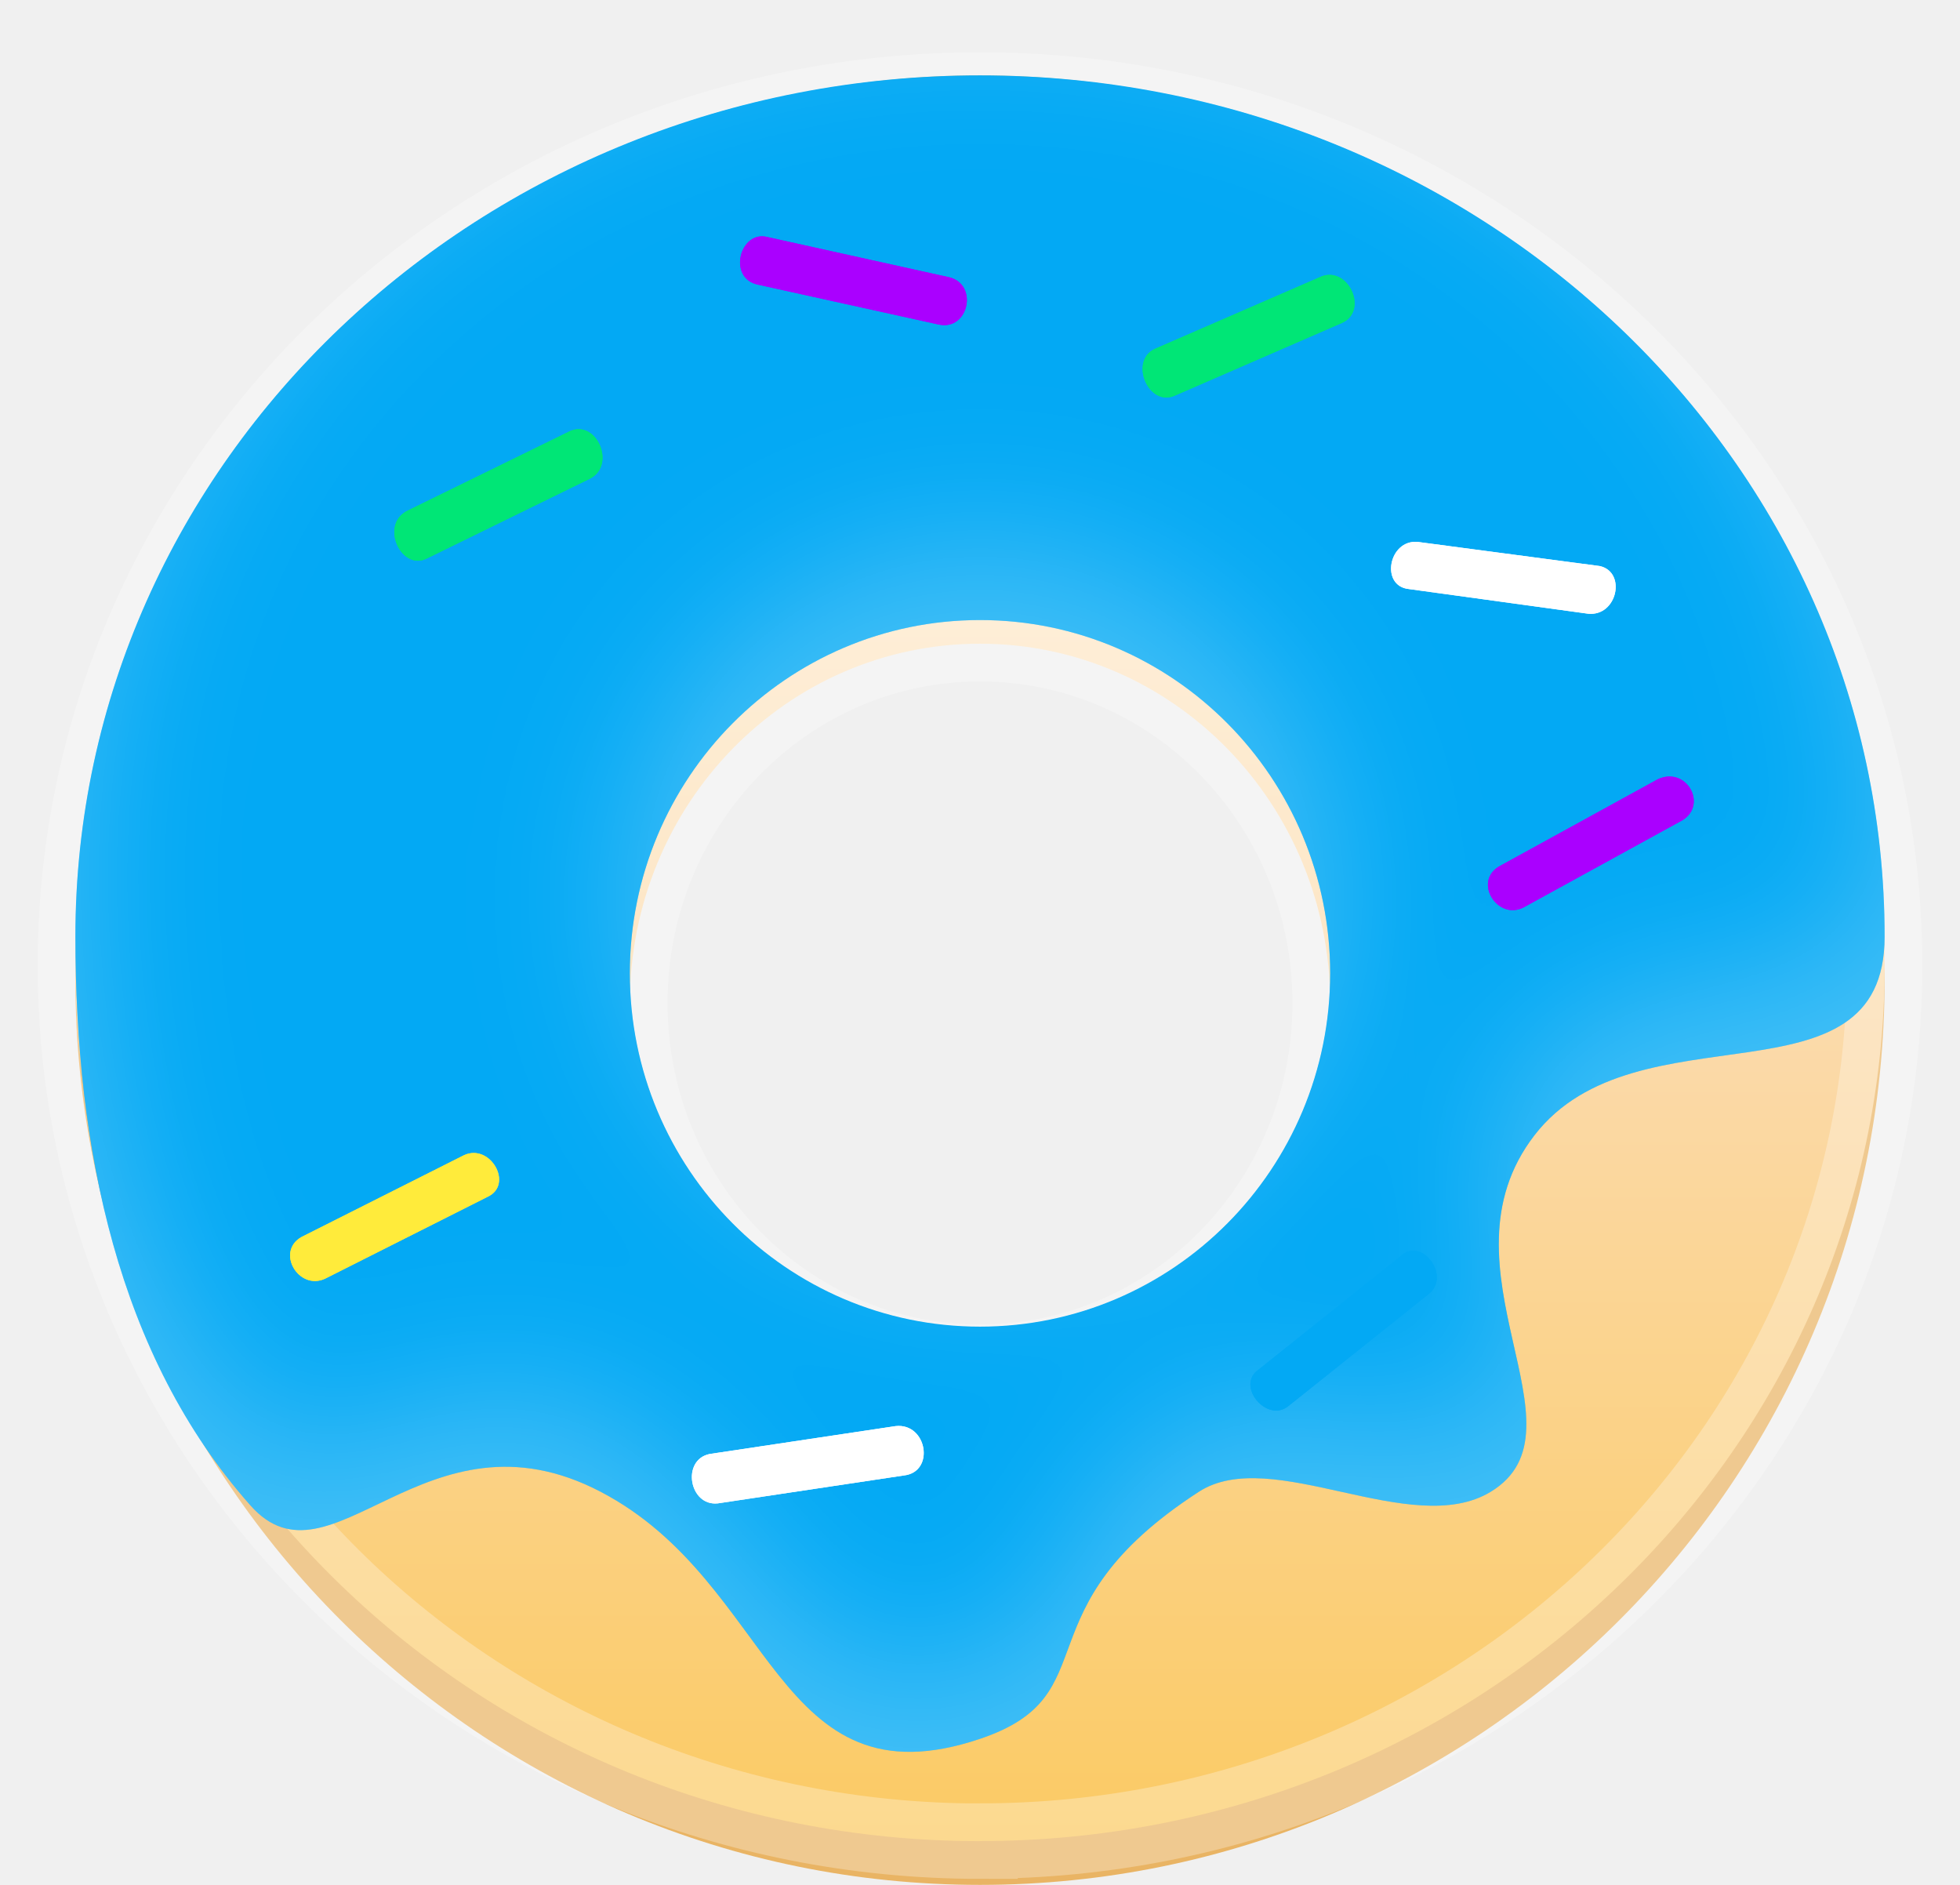
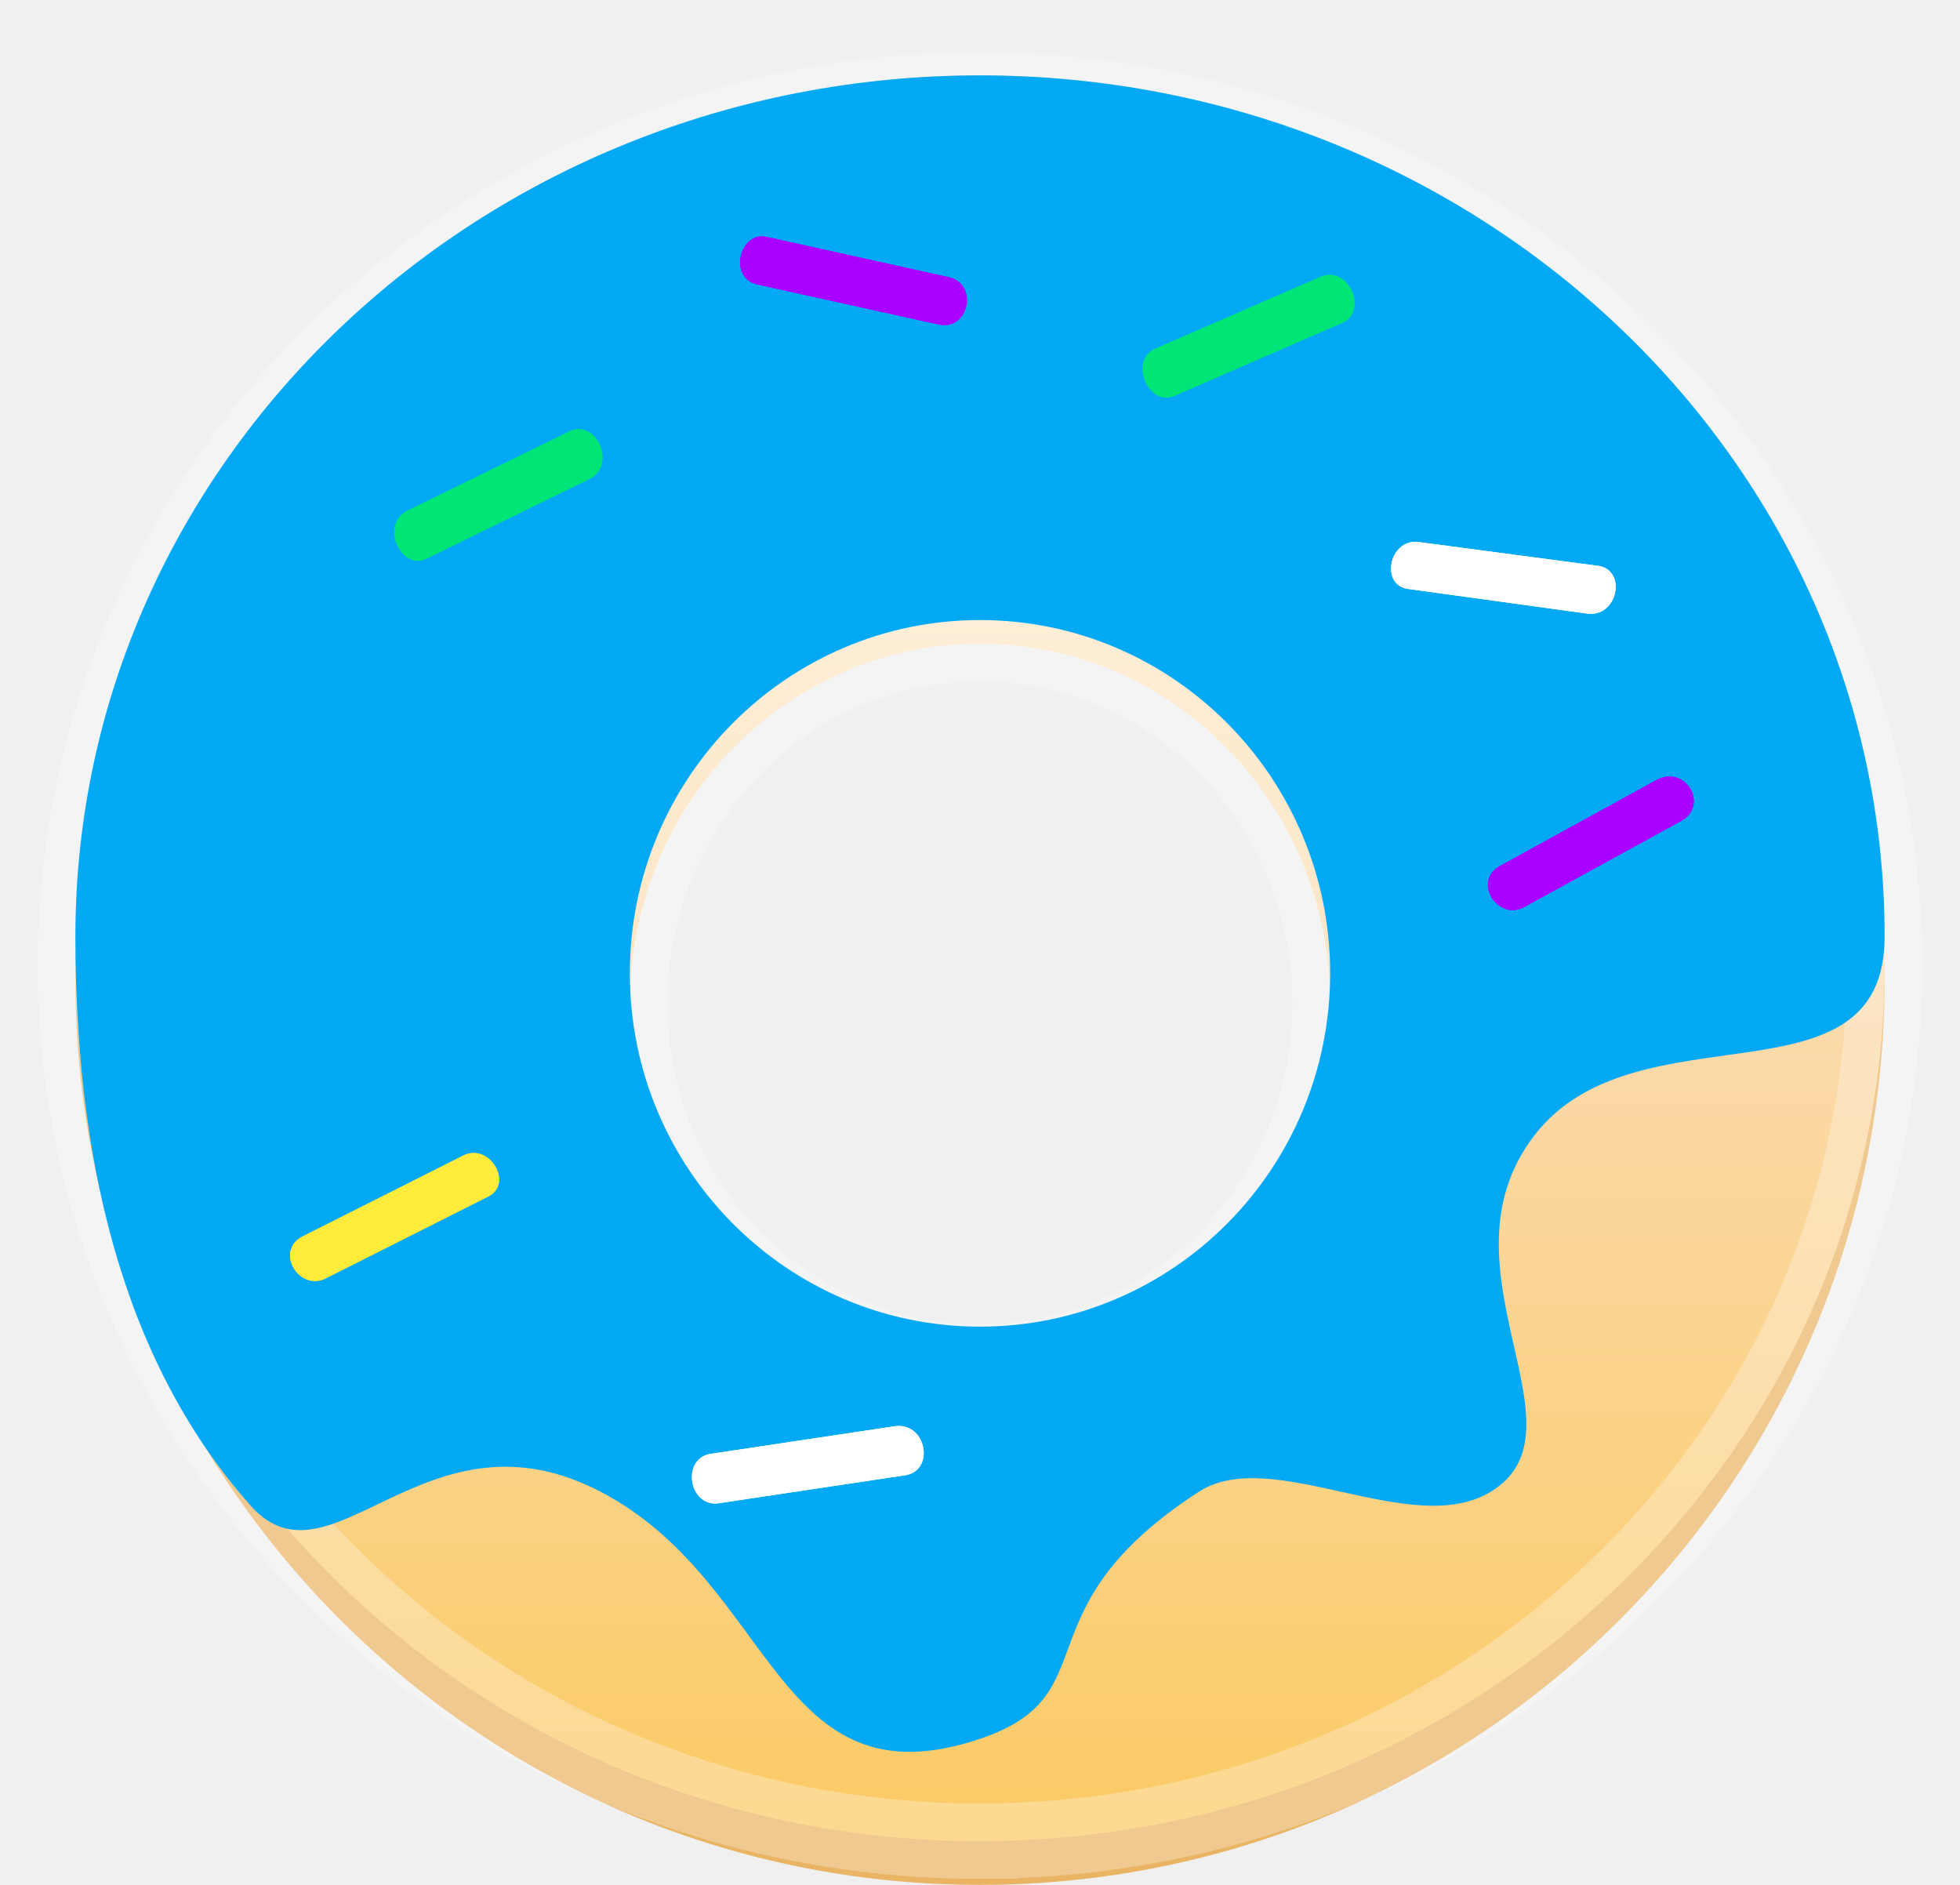
<svg xmlns="http://www.w3.org/2000/svg" xmlns:xlink="http://www.w3.org/1999/xlink" width="26" height="25" viewBox="0 0 26 25">
  <defs>
    <linearGradient id="a" x1="50%" x2="50%" y1="0%" y2="100%">
      <stop offset="0%" stop-color="#FFF8EE" />
      <stop offset="55.675%" stop-color="#FBD9A7" />
      <stop offset="100%" stop-color="#FBCA63" />
    </linearGradient>
    <path id="b" d="M12 22.063c-2.726.917-2.71-2.064-5.032-3.277-2.323-1.214-3.577 1.386-4.645.182C.559 16.979 0 14.228 0 11.422 0 5.114 5.373 0 12 0s12 5.114 12 11.422c0 2.332-3.29.879-4.645 2.636-1.355 1.757.774 3.905-.58 4.728-1.051.638-2.904-.628-3.872 0-2.422 1.57-1.161 2.691-2.903 3.277zm0-5.467c2.565 0 4.645-2.098 4.645-4.686S14.565 7.224 12 7.224c-2.565 0-4.645 2.098-4.645 4.686s2.08 4.686 4.645 4.686z" />
    <filter id="c" width="112.5%" height="113.5%" x="-6.3%" y="-6.7%" filterUnits="objectBoundingBox">
      <feGaussianBlur in="SourceAlpha" result="shadowBlurInner1" stdDeviation="1" />
      <feOffset dy="-1" in="shadowBlurInner1" result="shadowOffsetInner1" />
      <feComposite in="shadowOffsetInner1" in2="SourceAlpha" k2="-1" k3="1" operator="arithmetic" result="shadowInnerInner1" />
      <feColorMatrix in="shadowInnerInner1" values="0 0 0 0 1 0 0 0 0 1 0 0 0 0 1 0 0 0 0.256 0" />
    </filter>
  </defs>
  <g fill="none" fill-rule="evenodd">
    <path fill="#E9B464" d="M1.003 12.751L1 13c0 6.627 5.373 12 12 12s12-5.373 12-12c0-.083 0-.166-.003-.249-.132 6.145-5.453 11.088-11.997 11.088S1.135 18.896 1.003 12.75zm3.599-8.322A11.961 11.961 0 0 1 13 1c3.27 0 6.234 1.308 8.398 3.429C19.234 2.427 16.27 1.194 13 1.194c-3.27 0-6.234 1.233-8.398 3.235z" />
    <path fill="url(#a)" stroke="#FFF" stroke-opacity=".283" d="M12 23.42c-6.627 0-12-5.2-12-11.614C0 5.393 5.373.194 12 .194s12 5.199 12 11.612c0 6.414-5.373 11.613-12 11.613zm0-6.353c2.565 0 4.645-2.133 4.645-4.764 0-2.632-2.08-4.765-4.645-4.765-2.565 0-4.645 2.133-4.645 4.765 0 2.631 2.08 4.764 4.645 4.764z" transform="translate(1 1)" />
    <g transform="translate(1 1)">
      <use fill="#03A9F4" xlink:href="#b" />
-       <use fill="#000" filter="url(#c)" xlink:href="#b" />
    </g>
    <path id="1" fill="#03A9F4" fill-rule="nonzero" x="" d="M18.961 17.156l-1.865 1.489c-.286.243-.72-.273-.391-.487l1.864-1.489c.28-.28.679.244.392.487" />
    <path id="2" fill="#FFF" fill-rule="nonzero" d="M21.067 8.14l-2.376-.327c-.387-.038-.27-.663.118-.625l2.413.32c.356.08.232.67-.155.632" />
    <path id="3" fill="#FFEB3B" fill-rule="nonzero" d="M6.468 15.874L4.312 16.96c-.35.162-.658-.357-.313-.553l2.156-1.085c.35-.162.663.39.313.552" />
    <path id="4" fill="#A0F" fill-rule="nonzero" d="M12.451 4.304l-2.403-.53c-.401-.09-.23-.724.132-.63l2.404.532c.4.088.268.717-.133.628" />
    <path id="5" fill="#03A9F4" fill-rule="nonzero" d="M5.587 12.077l-2.169-.972c-.337-.169-.112-.742.26-.612l2.17.971c.337.17.113.78-.261.613" />
    <path id="6" fill="#A0F" fill-rule="nonzero" d="M22.32 10.878l-2.11 1.158c-.343.174-.667-.333-.33-.541l2.109-1.158c.38-.18.667.333.331.541" />
    <path id="7" fill="#FFF" fill-rule="nonzero" d="M11.988 19.57l-2.466.37c-.382.04-.485-.579-.108-.655l2.467-.37c.419-.045.526.611.107.655" />
    <path id="8" fill="#00E676" fill-rule="nonzero" d="M17.802 4.283l-2.217.964c-.351.158-.613-.463-.262-.621l2.218-.964c.355-.12.612.463.261.621M7.831 6.346L5.667 7.405c-.341.18-.638-.446-.26-.632L7.57 5.714c.349-.14.602.452.261.632" />
    <use xlink:href="#1" />
    <use xlink:href="#2" />
    <use xlink:href="#3" />
    <use xlink:href="#4" />
    <use xlink:href="#5" />
    <use xlink:href="#6" />
    <use xlink:href="#7" />
    <use xlink:href="#8" />
  </g>
</svg>
